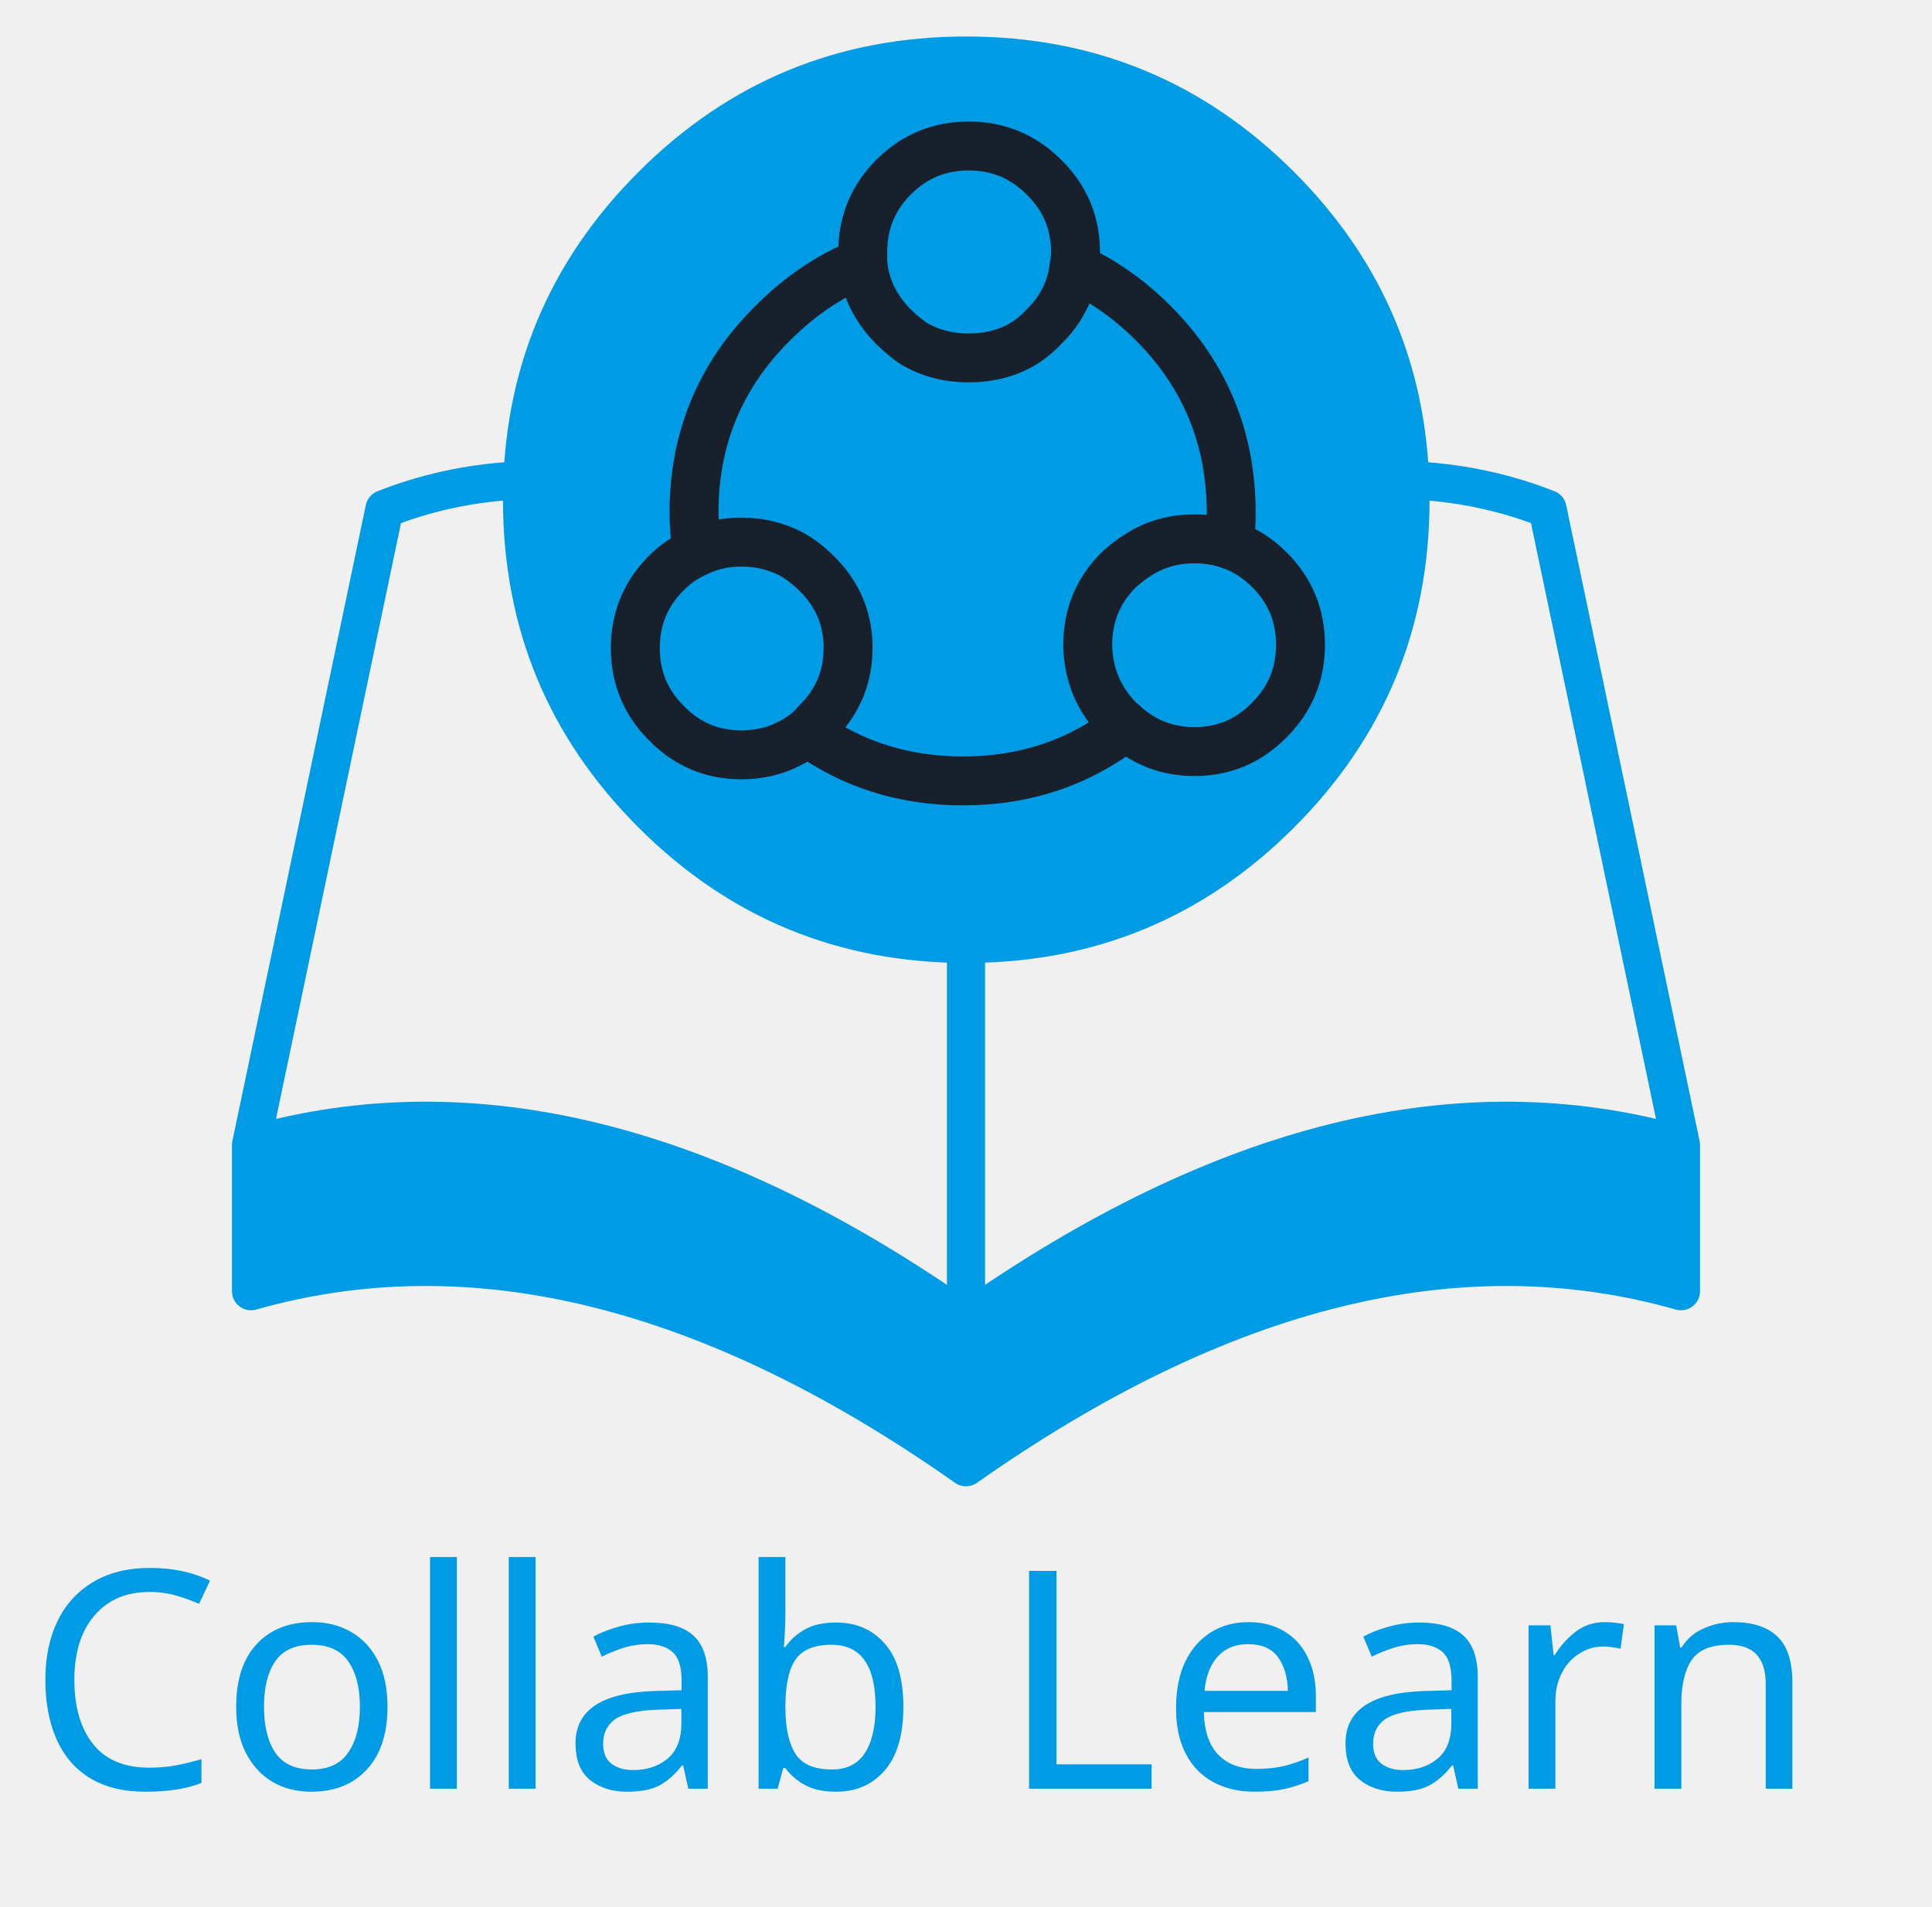
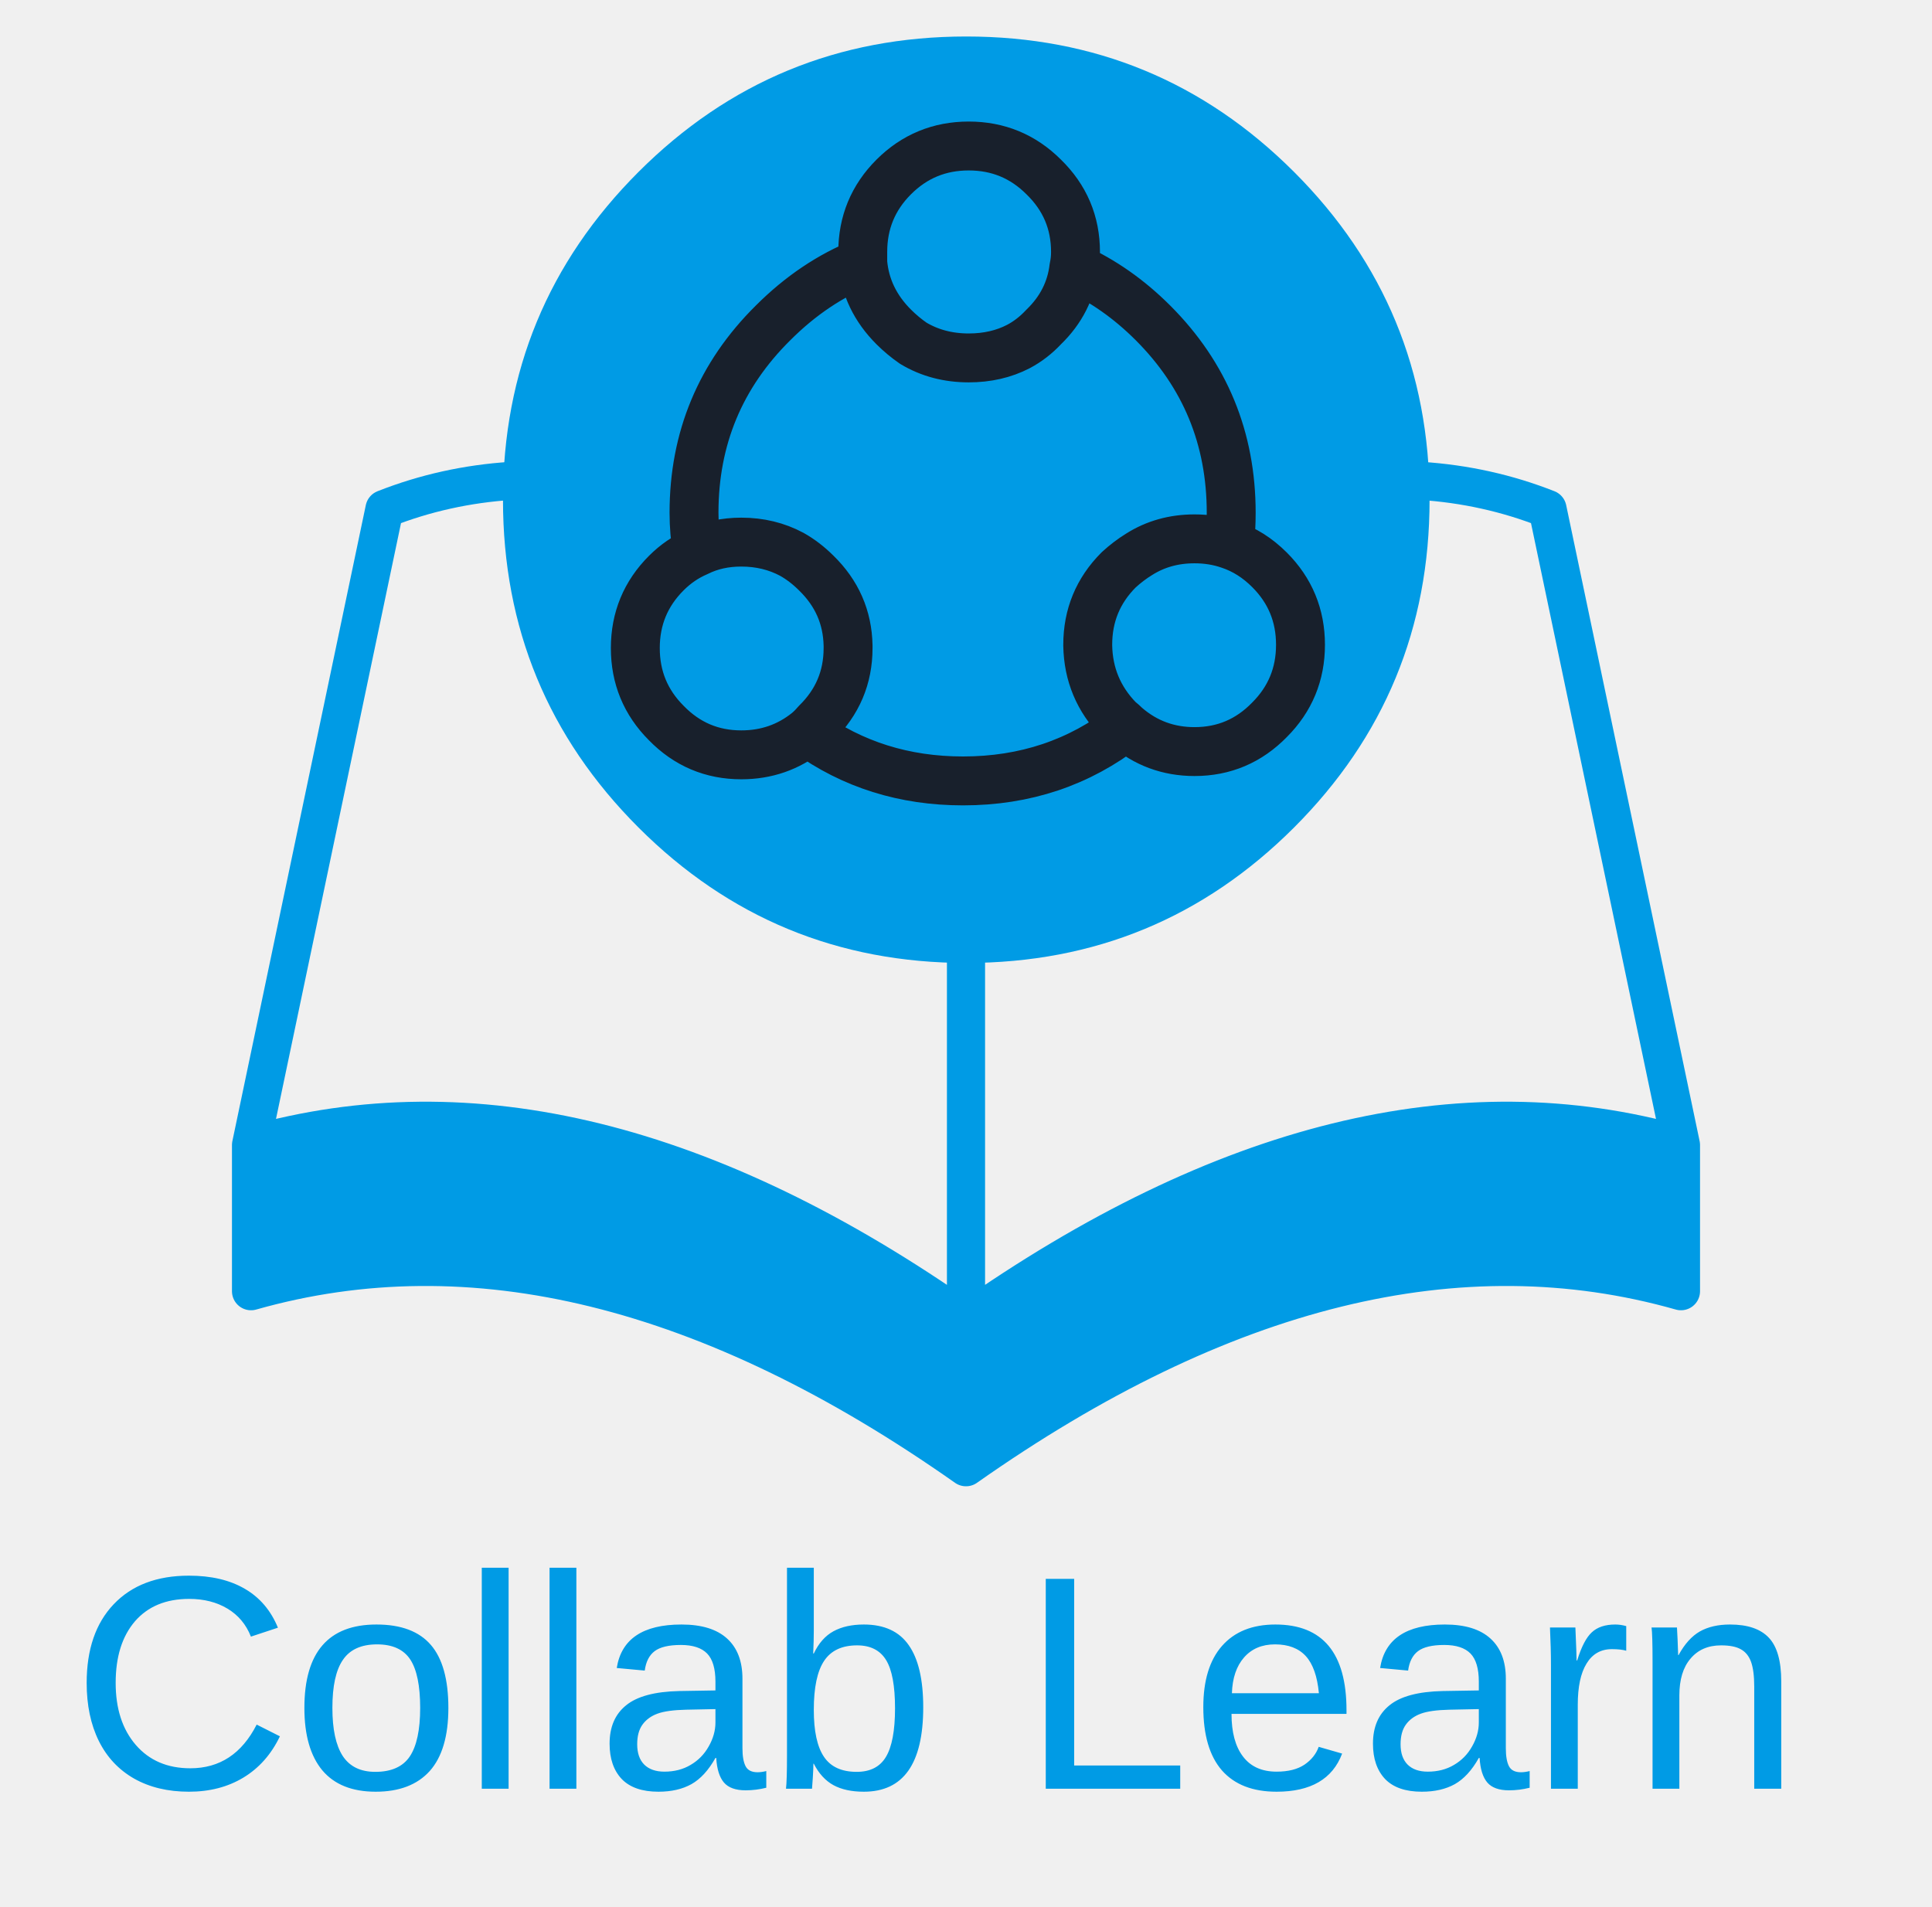
<svg xmlns="http://www.w3.org/2000/svg" xmlns:xlink="http://www.w3.org/1999/xlink" version="1.1" preserveAspectRatio="none" x="0px" y="0px" width="152px" height="150px" viewBox="0 0 152 150">
  <defs>
    <g id="Symbol_2_0_Layer0_0_FILL">
      <path fill="#009BE5" stroke="none" d=" M 59.15 -13.85 L 59.15 -25.35 Q 33.1 -32.75 2.9 -11.5 -27.3 -32.75 -53.35 -25.35 L -53.35 -13.85 Q -27.3 -21.25 2.9 0 33.1 -21.25 59.15 -13.85 Z" />
    </g>
    <g id="Symbol_5_0_Layer0_0_FILL">
      <path fill="#009BE5" stroke="none" d=" M 18.75 -18.75 Q 11 -26.5 0 -26.5 -11 -26.5 -18.75 -18.75 -26.5 -11 -26.5 0 -26.5 11 -18.75 18.75 -11 26.5 0 26.5 11 26.5 18.75 18.75 26.5 11 26.5 0 26.5 -11 18.75 -18.75 Z" />
    </g>
    <path id="Symbol_2_0_Layer0_0_1_STROKES" stroke="#009BE5" stroke-width="3" stroke-linejoin="round" stroke-linecap="round" fill="none" d=" M -53.35 -25.35 L -53.35 -13.85 Q -27.3 -21.25 2.9 0 33.1 -21.25 59.15 -13.85 L 59.15 -25.35 Q 33.1 -32.75 2.9 -11.5 -27.3 -32.75 -53.35 -25.35 L -42.85 -75.4 Q -23.85 -82.9 2.9 -65.8 29.65 -82.9 48.65 -75.4 L 59.15 -25.35 M 2.9 -65.8 L 2.9 -11.5" />
    <path id="Symbol_3_0_Layer0_0_1_STROKES" stroke="#18202C" stroke-width="3" stroke-linejoin="round" stroke-linecap="round" fill="none" d=" M -6.45 -14.65 Q -6.45 -14.95 -6.45 -15.3 -6.45 -18 -4.55 -19.9 -2.65 -21.8 0.05 -21.8 2.75 -21.8 4.65 -19.9 6.6 -18 6.6 -15.3 6.6 -14.8 6.5 -14.35 9.15 -13.15 11.35 -10.95 16.15 -6.15 16.15 0.7 16.15 1.7 16.05 2.65 17.4 3.1 18.5 4.2 20.4 6.1 20.4 8.8 20.4 11.5 18.5 13.4 16.6 15.35 13.9 15.35 11.5 15.35 9.7 13.8 5.4 17.15 -0.3 17.15 -5.7 17.15 -9.85 14.15 -11.6 15.55 -13.9 15.55 -16.6 15.55 -18.5 13.6 -20.4 11.7 -20.4 9 -20.4 6.3 -18.5 4.4 -17.65 3.55 -16.6 3.1 -16.8 1.9 -16.8 0.7 -16.8 -6.15 -11.95 -10.95 -9.45 -13.45 -6.45 -14.65 -6.25 -12.4 -4.55 -10.7 -4 -10.15 -3.35 -9.7 -1.85 -8.8 0.05 -8.8 1.75 -8.8 3.1 -9.5 3.95 -9.95 4.65 -10.7 6.25 -12.25 6.5 -14.35 M 9.7 13.8 Q 9.5 13.6 9.25 13.4 7.4 11.5 7.35 8.85 L 7.35 8.8 Q 7.35 6.1 9.25 4.2 9.85 3.65 10.5 3.25 12 2.3 13.9 2.3 15.05 2.3 16.05 2.65 M -16.6 3.1 Q -15.4 2.5 -13.9 2.5 -12.2 2.5 -10.8 3.25 -10 3.7 -9.3 4.4 -7.4 6.25 -7.35 8.85 -7.35 8.95 -7.35 9 -7.35 11.7 -9.3 13.6 -9.55 13.9 -9.85 14.15" />
  </defs>
  <g transform="matrix( 1, 0, 0, 1, 76,152.1) ">
    <g transform="matrix( 1, 0, 0, 1, -2.9,-36.65) ">
      <g transform="matrix( 1, 0, 0, 1, 0,0) ">
        <use xlink:href="#Symbol_2_0_Layer0_0_FILL" />
        <use xlink:href="#Symbol_2_0_Layer0_0_1_STROKES" />
      </g>
    </g>
    <g transform="matrix( 1.282654, 0, 0, 1.282654, 0.15,-112.65) ">
      <g transform="matrix( 1.072357, 0, 0, 1.072357, -0.1,-0.1) ">
        <g transform="matrix( 1, 0, 0, 1, 0,0) ">
          <use xlink:href="#Symbol_5_0_Layer0_0_FILL" />
        </g>
      </g>
      <g transform="matrix( 1, 0, 0, 1, 0,0) ">
        <use xlink:href="#Symbol_3_0_Layer0_0_1_STROKES" />
      </g>
    </g>
    <g transform="matrix( 1, 0, 0, 1, -73.9,-40) ">
      <clipPath id="Mask_Mask_1">
        <rect x="-2" y="-2" width="151.85" height="42" fill="#FFFFFF" stroke="none" />
      </clipPath>
      <text clip-path="url(#Mask_Mask_1)" writing-mode="lr">
-         <tspan x="0" y="28.65" baseline-shift="0%" font-family="Lexend Deca" font-size="24" fill="#009BE5" xml:space="preserve">Collab Learn</tspan>
+         <tspan x="3.5" y="28.65" baseline-shift="0%" font-family="Arial" font-size="24" fill="#009BE5" xml:space="preserve">Collab Learn</tspan>
      </text>
    </g>
  </g>
</svg>
